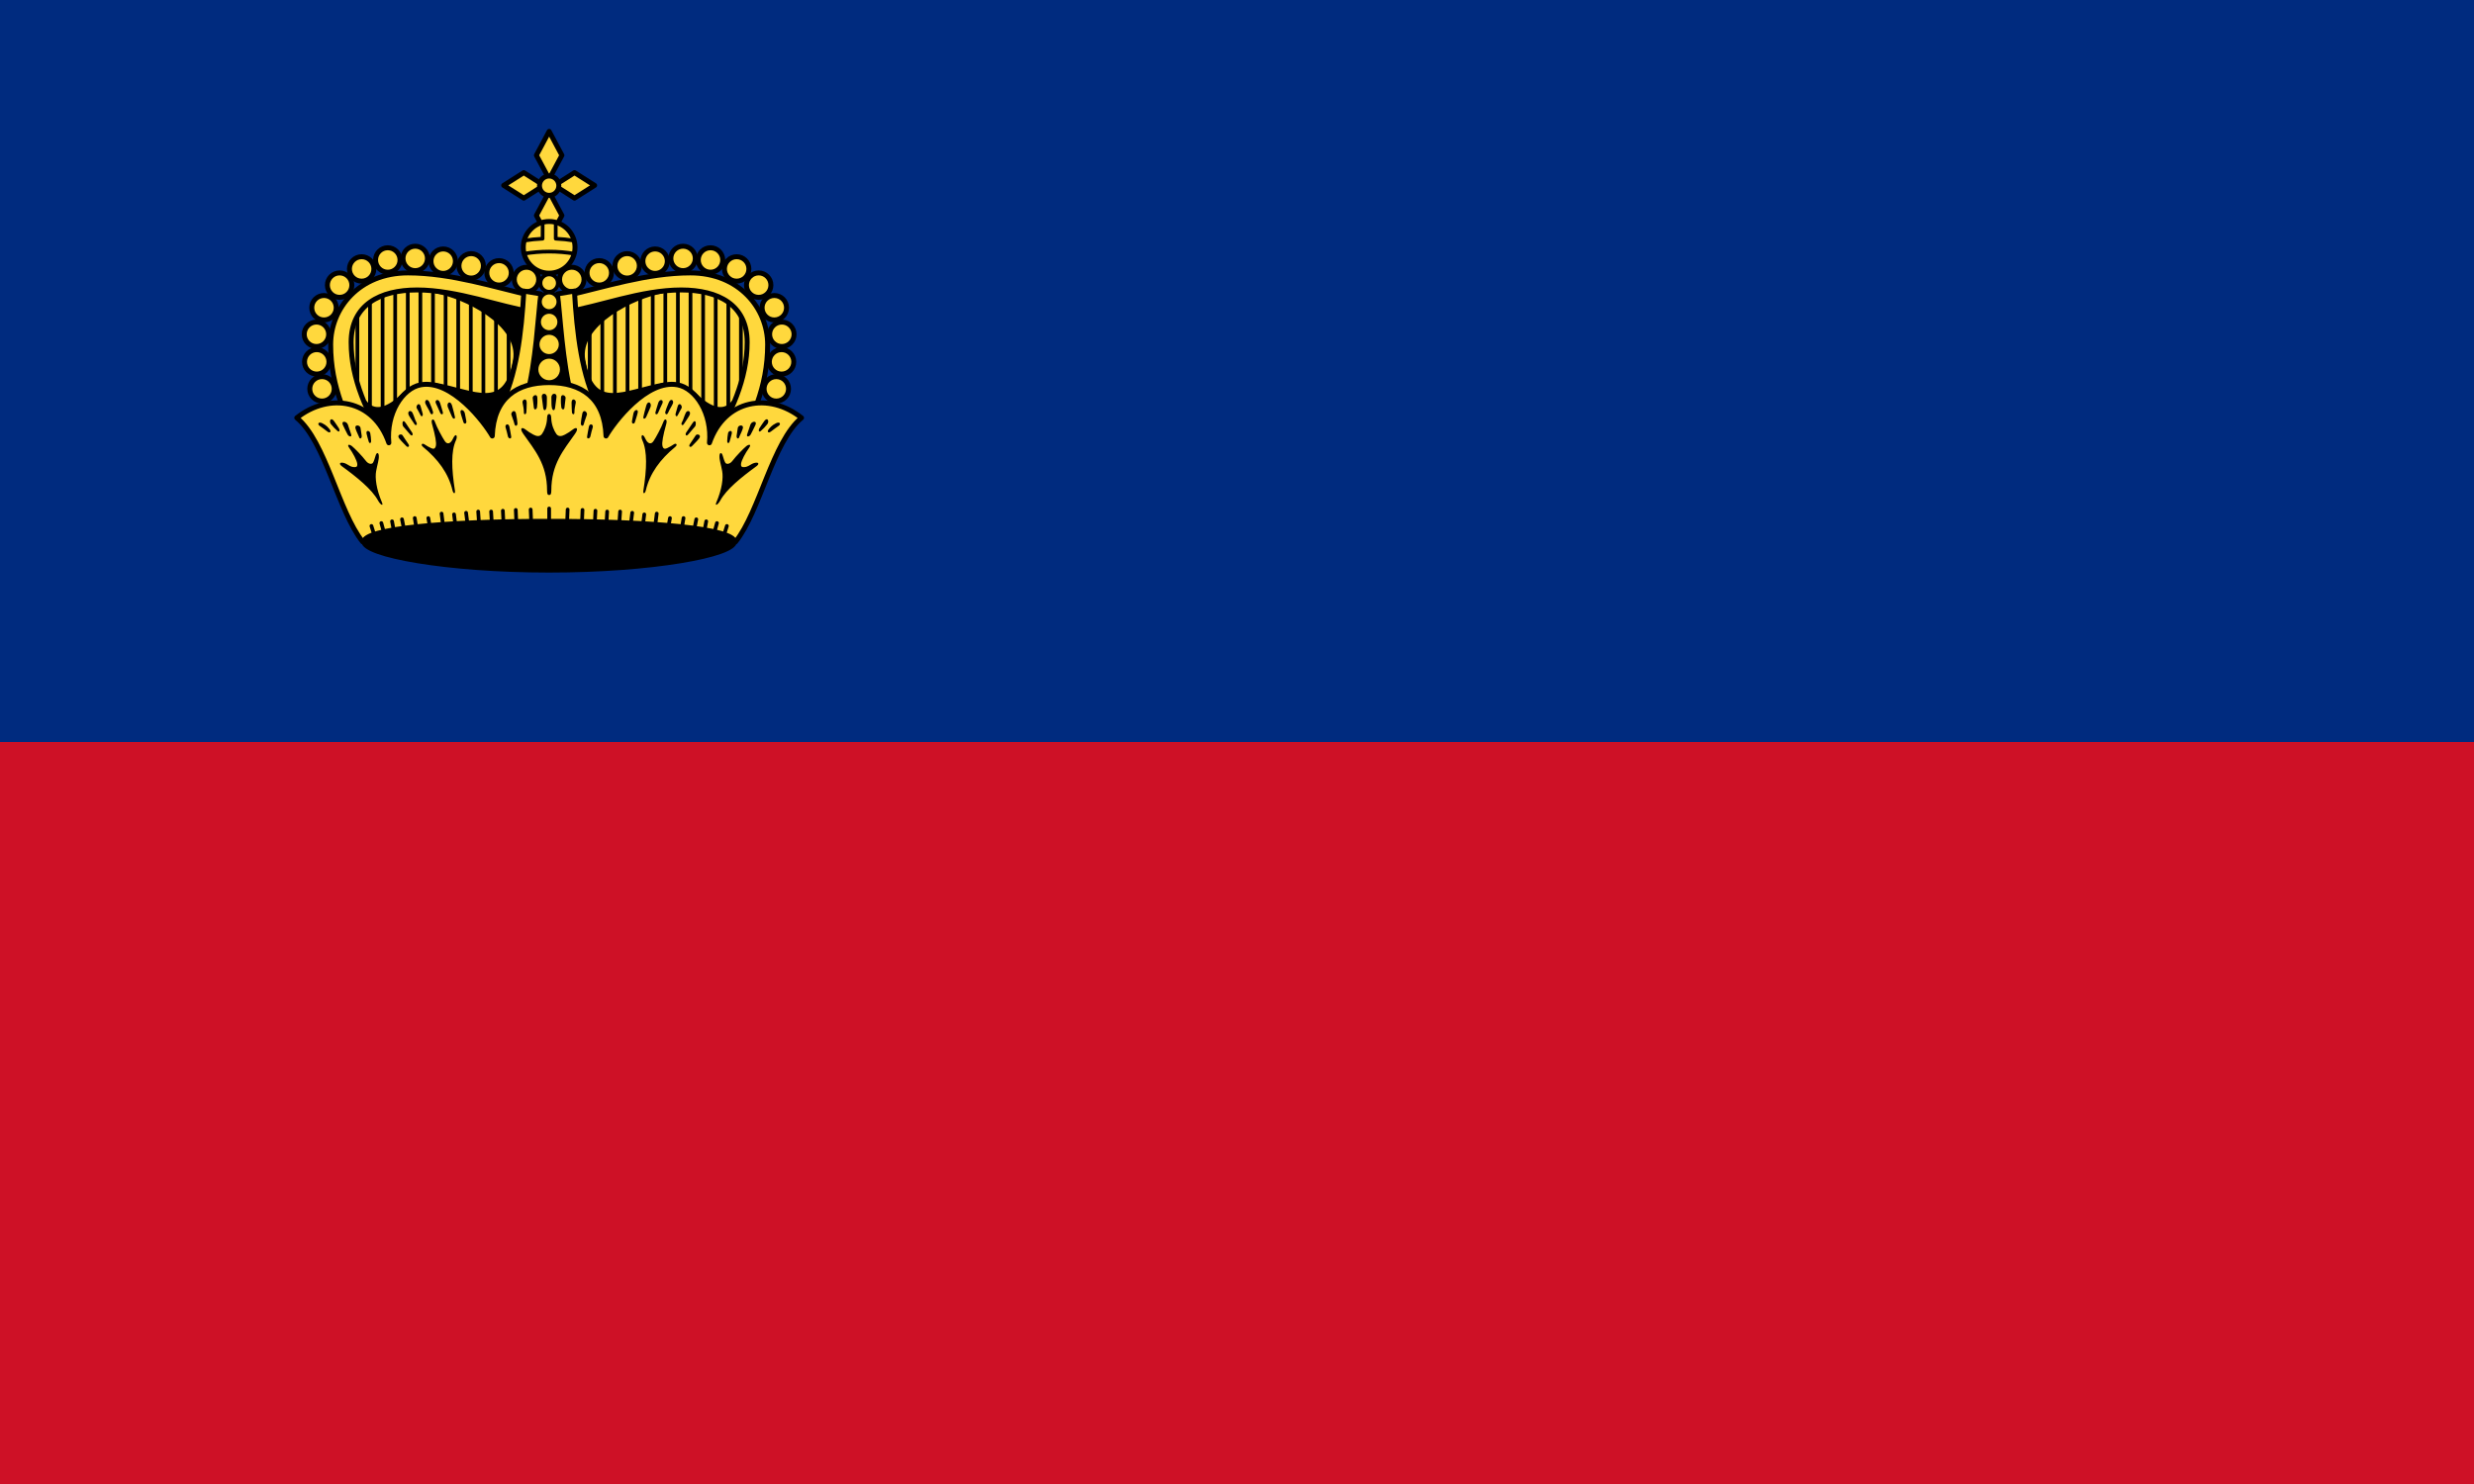
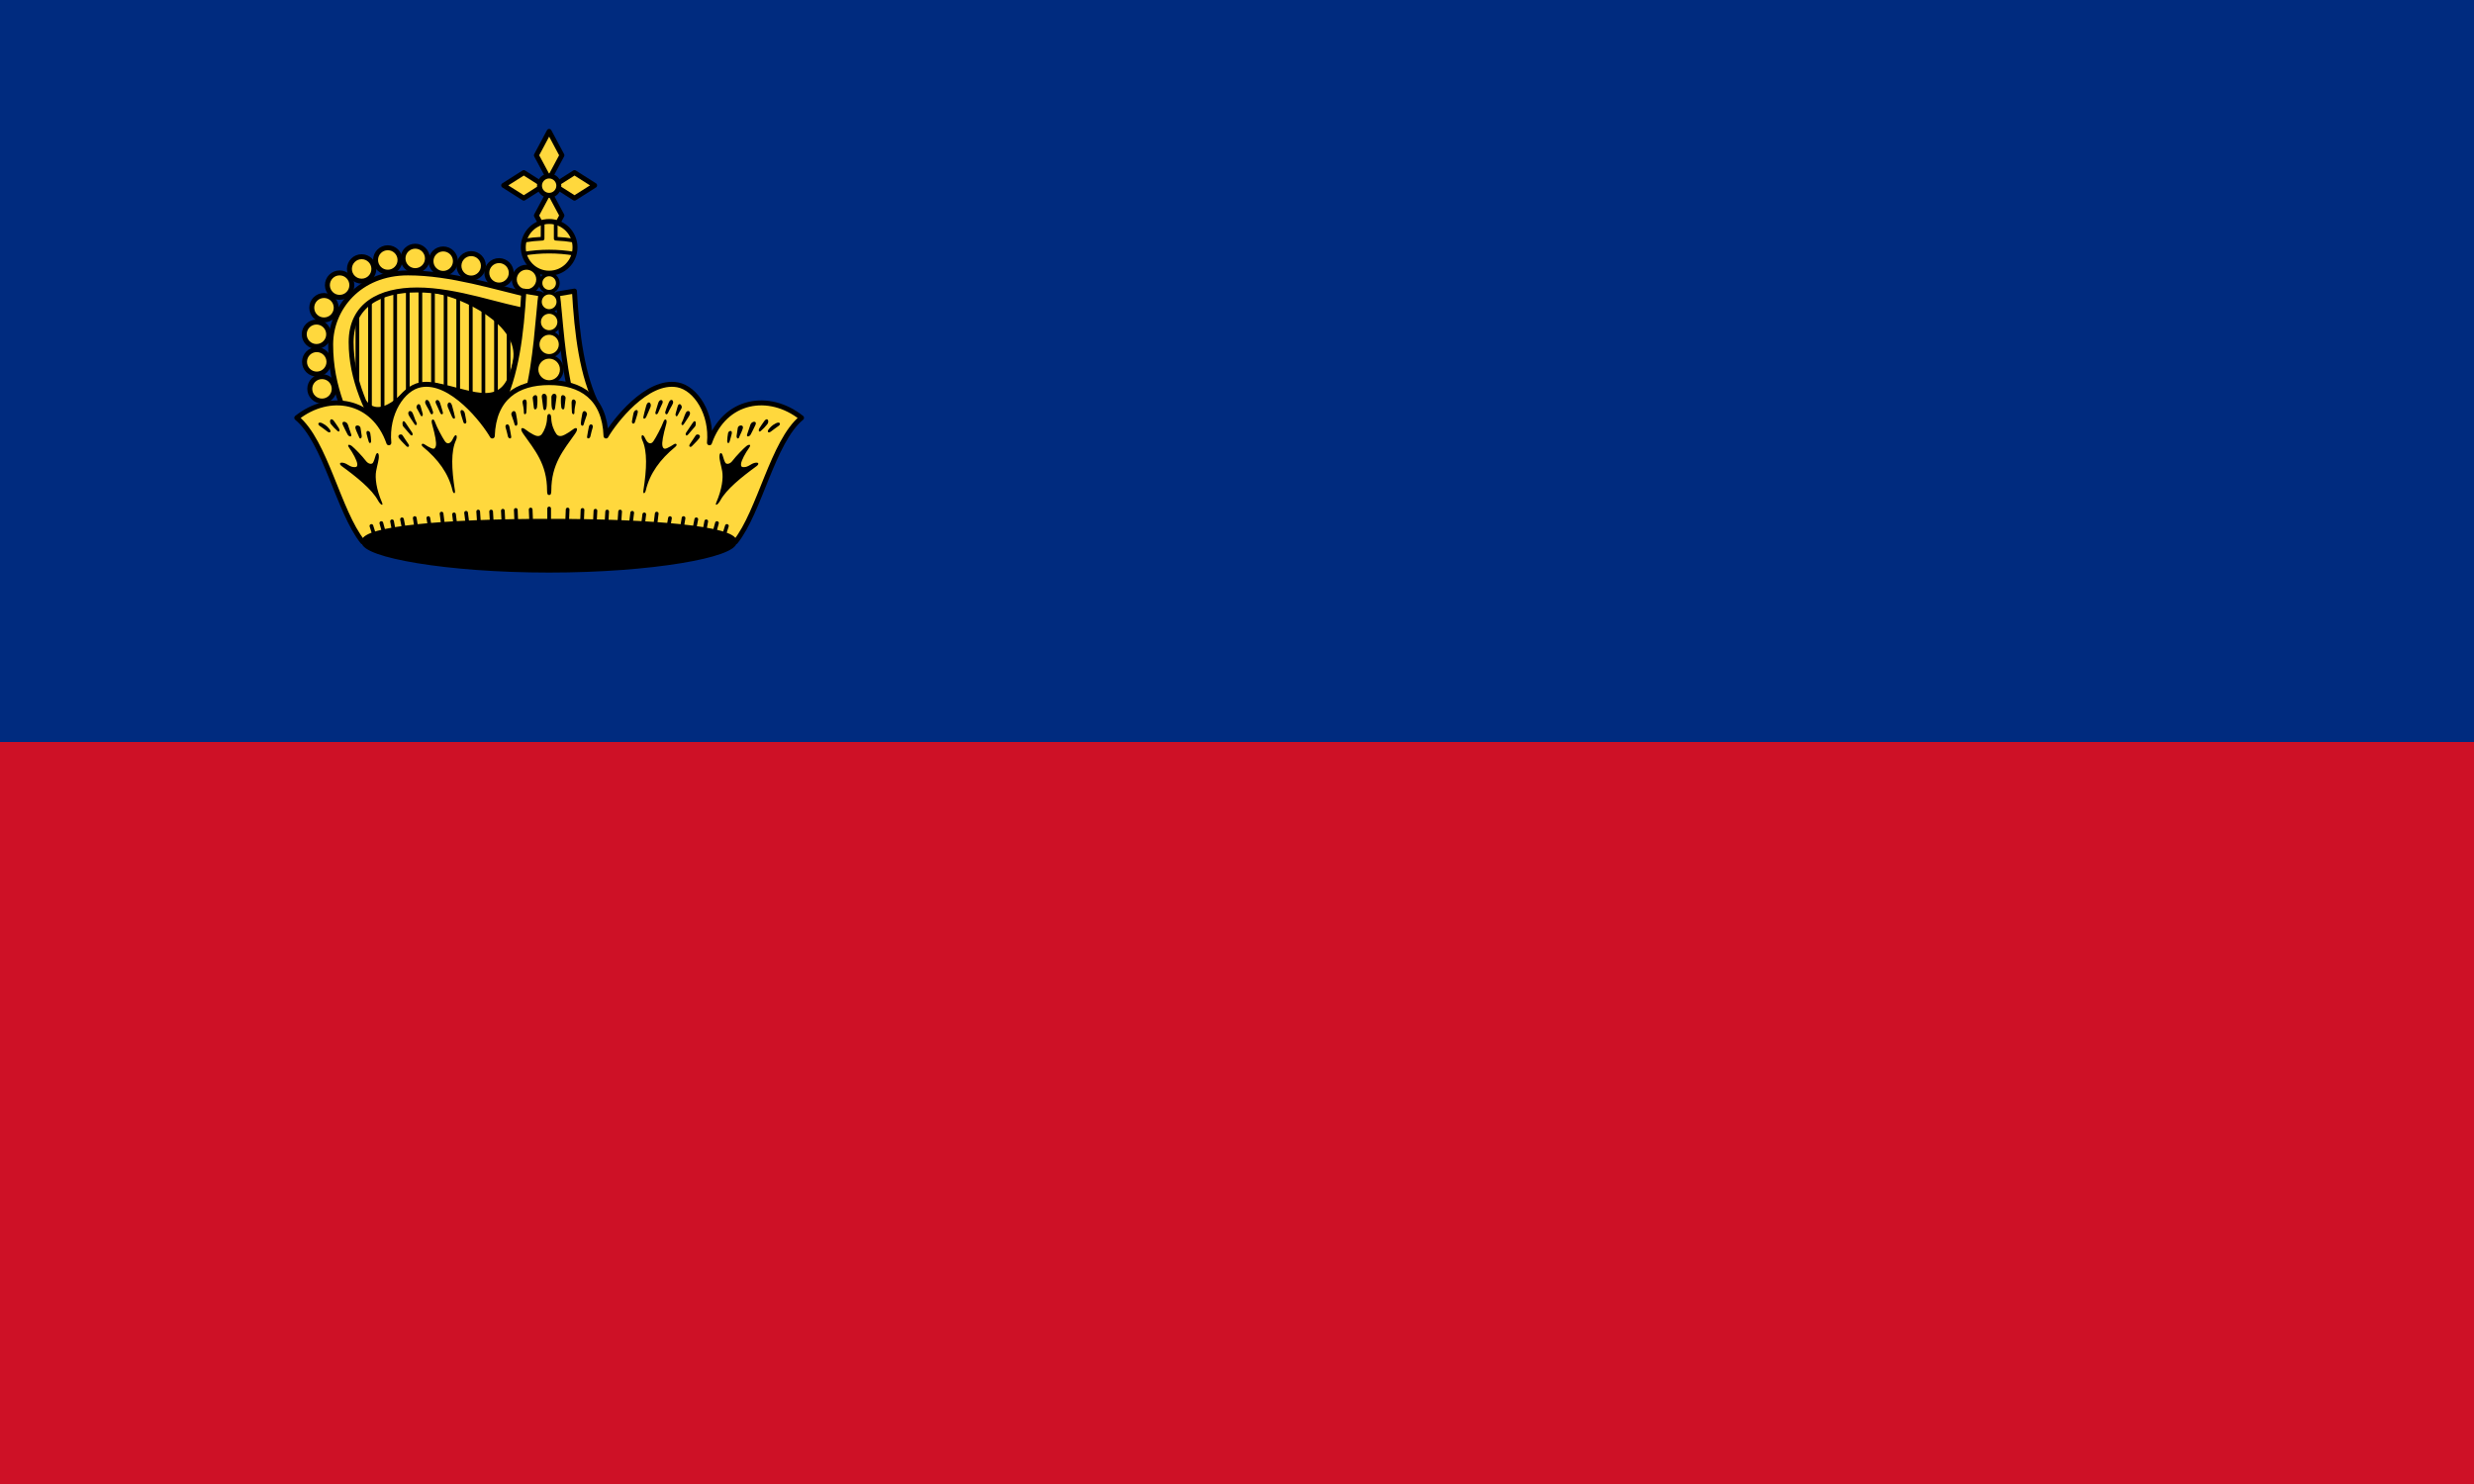
- <svg xmlns="http://www.w3.org/2000/svg" xmlns:xlink="http://www.w3.org/1999/xlink" version="1.0" width="1000" height="600" viewBox="0 0 1000 600">
+ <svg xmlns="http://www.w3.org/2000/svg" version="1.0" xmlnsXlink="http://www.w3.org/1999/xlink" xmlnsSodipodi="http://sodipodi.sourceforge.net/DTD/sodipodi-0.dtd" width="1000" height="600" viewBox="0 0 1000 600">
  <rect width="1000" height="600" fill="#002b7f" />
  <rect y="300" width="1000" height="300" fill="#ce1126" />
  <g fill="#ffd83d" stroke="#000" stroke-width="2" stroke-linecap="round" stroke-linejoin="round">
    <g id="half">
      <path d="M 216.377,122.289 L 214.539,184.789 L 151.12,184.789 C 143.317,169.62 136.873,156.737 136.873,139.292 C 136.873,124.693 148.356,113.097 164.906,113.097 C 182.426,113.097 201.675,119.001 216.377,122.289 z" stroke="none" />
      <g stroke-width="1.5">
        <path d="M 144.456,125.161 V 161.236" />
        <path d="M 149.55,121.479 V 169.513" />
        <path d="M 154.643,118.952 V 176.177" />
        <path d="M 159.736,117.771 V 162.652" />
        <path d="M 164.83,117.548 V 162.875" />
        <path d="M 169.923,115.965 V 162.85" />
        <path d="M 175.017,115.965 V 162.85" />
        <path d="M 180.11,116.424 V 163.309" />
        <path d="M 185.204,116.884 V 163.769" />
        <path d="M 190.297,119.871 V 166.756" />
        <path d="M 195.391,120.33 V 173.19" />
        <path d="M 200.484,120.33 V 167.216" />
        <path d="M 205.577,120.33 V 167.216" />
        <path d="M 176.395,117.923 C 187.159,119.698 210.802,130.76 208.105,145.726 C 204.284,166.935 191.897,158.424 175.476,155.377 L 163.068,159.513 C 158.628,164.045 152.09,168.196 147.673,162.73 L 140.32,162.73 L 140.32,191.452 L 221.662,191.452 L 221.662,122.059 z" fill="#000" />
      </g>
      <circle cx="212.815" cy="112.983" r="4.94" />
      <circle cx="201.713" cy="110.311" r="4.94" />
      <circle cx="190.45" cy="107.482" r="4.94" />
      <circle cx="179.143" cy="105.596" r="4.94" />
      <circle cx="167.836" cy="104.481" r="4.94" />
      <circle cx="156.749" cy="105.113" r="4.94" />
      <circle cx="146.179" cy="108.732" r="4.94" />
      <circle cx="137.276" cy="115.28" r="4.94" />
      <circle cx="130.957" cy="124.414" r="4.94" />
      <circle cx="127.912" cy="135.156" r="4.94" />
      <circle cx="128.027" cy="146.301" r="4.94" />
      <circle cx="130.152" cy="157.215" r="4.94" />
      <path d="M 214.998,119.531 L 214.539,125.965 C 202.248,124.082 184.824,117.233 168.583,117.233 C 153.577,117.233 141.929,123.236 141.929,138.373 C 141.929,153.292 148.246,166.858 156.634,180.653 L 147.903,184.789 C 140.1,169.62 133.656,156.737 133.656,139.292 C 133.656,124.693 145.14,110.34 164.906,110.34 C 182.426,110.34 200.296,116.244 214.998,119.531 z" />
    </g>
-     <use xlink:href="#half" transform="translate(443.9375) scale(-1,1)" />
+     <use xlinkHref="#half" transform="translate(443.9375) scale(-1,1)" />
    <path d="M 221.969,53.125 L 216.812,62.781 L 221.969,72.406 L 227.125,62.781 L 221.969,53.125 z M 221.969,77.5 L 216.812,87.125 L 221.969,96.781 L 227.125,87.125 L 221.969,77.5 z" />
    <path d="M 203.587,74.953 L 211.719,80.109 L 219.824,74.953 L 211.719,69.797 L 203.587,74.953 z M 224.113,74.953 L 232.219,80.109 L 240.35,74.953 L 232.219,69.797 L 224.113,74.953 z" />
    <circle cx="221.969" cy="75.069" r="3.906" />
    <circle cx="221.969" cy="100" r="10.455" />
    <path d="M 219.344,89.875 C 219.344,92.989 219.322,94.799 219.312,96.5 C 216.792,96.612 214.307,96.877 211.875,97.281 M 232.062,97.281 C 229.631,96.877 227.145,96.612 224.625,96.5 C 224.625,94.802 224.625,92.997 224.625,89.875 M 211.844,102.562 C 215.138,102.012 218.518,101.719 221.969,101.719 C 225.42,101.719 228.799,102.012 232.094,102.562" fill="none" stroke-width="1.5" />
    <path d="M 211.75,117.688 C 210.758,134.77 208.741,152.167 202.094,164.812 L 212.906,160.438 C 216.683,146.109 217.476,127.595 218.625,118.844 L 211.75,117.688 z M 232.188,117.688 L 225.312,118.844 C 226.461,127.595 227.255,146.109 231.031,160.438 L 241.844,164.812 C 235.196,152.167 233.179,134.77 232.188,117.688 z" />
    <path d="M 221.953,154.688 C 209.04,154.688 199.554,160.774 198.984,176.281 C 195.828,170.726 182.474,153.256 170.016,155.594 C 162.606,156.984 156.059,167.26 157.172,179.031 C 151.037,161.401 133.065,158.512 119.953,168.938 C 131.595,178.51 136.774,206.772 146.578,219.031 L 221.953,219.031 L 297.328,219.031 C 307.132,206.772 312.342,178.51 323.984,168.938 C 310.872,158.512 292.901,161.401 286.766,179.031 C 287.879,167.26 281.3,156.984 273.891,155.594 C 261.432,153.256 248.11,170.726 244.953,176.281 C 244.384,160.774 234.867,154.688 221.953,154.688 z" />
    <g stroke-width="1.5">
      <path d="M 297.107,219.026 C 297.107,224.607 263.445,230.744 221.969,230.744 C 180.493,230.744 146.831,224.607 146.831,219.026 C 146.831,213.445 180.493,210.524 221.969,210.524 C 263.445,210.524 297.107,213.445 297.107,219.026 z" fill="#000" />
      <circle cx="221.969" cy="114.445" r="3.504" />
      <circle cx="221.969" cy="122.027" r="3.734" />
      <circle cx="221.969" cy="130.184" r="4.079" />
      <circle cx="221.969" cy="139.261" r="4.653" />
      <circle cx="221.969" cy="149.371" r="5.113" />
      <path d="M 219.938,159.206 C 219.385,159.199 218.862,159.665 219,160.55 C 219.163,161.593 219.367,163.545 219.563,164.862 C 219.783,166.355 220.654,165.992 220.875,164.831 C 221.096,163.67 221.007,162.925 221.063,160.768 C 221.09,159.69 220.49,159.213 219.938,159.206 z M 224,159.206 C 223.447,159.213 222.847,159.69 222.875,160.768 C 222.93,162.925 222.841,163.67 223.063,164.831 C 223.284,165.992 224.154,166.355 224.375,164.862 C 224.57,163.545 224.775,161.593 224.938,160.55 C 225.076,159.665 224.553,159.199 224,159.206 z M 216.313,159.768 C 215.807,159.839 215.282,160.349 215.313,160.893 C 215.368,161.889 215.643,163.082 215.75,164.581 C 215.86,166.129 216.952,165.528 217.063,164.643 C 217.173,163.759 217.298,162.451 217.188,160.737 C 217.146,160.094 216.865,159.811 216.531,159.768 C 216.462,159.759 216.385,159.758 216.313,159.768 z M 227.406,159.768 C 227.072,159.811 226.791,160.094 226.75,160.737 C 226.64,162.451 226.765,163.759 226.875,164.643 C 226.986,165.528 228.077,166.129 228.188,164.581 C 228.295,163.082 228.57,161.889 228.625,160.893 C 228.655,160.349 228.131,159.839 227.625,159.768 C 227.553,159.758 227.476,159.759 227.406,159.768 z M 211.969,161.518 C 211.506,161.638 211.08,162.195 211.219,162.831 C 211.495,164.103 211.75,165.509 211.75,166.8 C 211.75,167.906 212.695,167.511 212.75,166.737 C 212.805,165.963 212.906,164.324 212.906,162.831 C 212.906,161.716 212.432,161.399 211.969,161.518 z M 231.656,161.518 C 231.327,161.609 231.031,161.995 231.031,162.831 C 231.031,164.324 231.133,165.963 231.188,166.737 C 231.243,167.511 232.188,167.906 232.188,166.8 C 232.188,165.509 232.442,164.103 232.719,162.831 C 232.857,162.195 232.432,161.638 231.969,161.518 C 231.853,161.488 231.766,161.488 231.656,161.518 z M 172.563,161.689 C 172.008,161.671 171.62,162.423 172,163.252 C 172.608,164.579 173.254,165.417 173.875,166.846 C 174.428,168.117 175.276,167.324 175,166.439 C 174.723,165.555 174.423,164.569 173.594,162.689 C 173.283,161.984 172.895,161.7 172.563,161.689 z M 271.375,161.689 C 271.043,161.7 270.655,161.984 270.344,162.689 C 269.514,164.569 269.214,165.555 268.938,166.439 C 268.661,167.324 269.509,168.117 270.063,166.846 C 270.683,165.417 271.329,164.579 271.938,163.252 C 272.318,162.423 271.929,161.671 271.375,161.689 z M 176.563,161.752 C 176.155,161.876 175.907,162.394 176.156,163.002 C 176.654,164.218 177.373,165.465 177.875,166.783 C 178.317,167.944 179.301,167.615 178.969,166.564 C 178.637,165.514 178.538,164.899 177.875,162.908 C 177.543,161.913 176.97,161.627 176.563,161.752 z M 267.063,161.752 C 266.714,161.826 266.311,162.162 266.063,162.908 C 265.399,164.899 265.3,165.514 264.969,166.564 C 264.637,167.615 265.62,167.944 266.063,166.783 C 266.565,165.465 267.283,164.218 267.781,163.002 C 268.03,162.394 267.783,161.876 267.375,161.752 C 267.273,161.721 267.179,161.727 267.063,161.752 z M 181.563,162.721 C 181.048,162.818 180.65,163.603 181,164.564 C 181.443,165.781 182.072,166.932 182.625,168.314 C 183.178,169.697 184.096,169.418 183.875,168.533 C 183.654,167.648 183.383,166.182 182.719,163.971 C 182.429,163.003 181.962,162.644 181.563,162.721 z M 262.375,162.721 C 261.975,162.644 261.509,163.003 261.219,163.971 C 260.555,166.182 260.284,167.648 260.063,168.533 C 259.841,169.418 260.759,169.697 261.313,168.314 C 261.866,166.932 262.495,165.781 262.938,164.564 C 263.287,163.603 262.889,162.818 262.375,162.721 z M 169.188,163.408 C 168.631,163.465 168.123,164.373 168.469,165.064 C 169.022,166.17 169.372,166.547 169.906,167.721 C 170.459,168.937 171.065,167.995 170.844,167.221 C 170.622,166.446 170.339,165.545 170.063,164.439 C 169.86,163.629 169.522,163.374 169.188,163.408 z M 274.75,163.408 C 274.416,163.374 274.078,163.629 273.875,164.439 C 273.599,165.545 273.315,166.446 273.094,167.221 C 272.872,167.995 273.478,168.937 274.031,167.721 C 274.565,166.547 274.915,166.17 275.469,165.064 C 275.814,164.373 275.307,163.465 274.75,163.408 z M 207.719,166.206 C 207.135,166.205 206.511,166.98 206.719,167.706 C 207.05,168.867 207.563,169.897 207.938,171.393 C 208.269,172.72 209.212,172.059 209.156,171.175 C 209.101,170.29 208.949,169.086 208.563,167.206 C 208.417,166.501 208.069,166.206 207.719,166.206 z M 236.219,166.206 C 235.869,166.206 235.52,166.501 235.375,167.206 C 234.988,169.086 234.837,170.29 234.781,171.175 C 234.726,172.059 235.668,172.72 236,171.393 C 236.374,169.897 236.887,168.867 237.219,167.706 C 237.426,166.98 236.803,166.205 236.219,166.206 z M 221.969,167.393 C 221.25,167.393 221.15,168.359 221.125,169.143 C 221.042,171.715 219.975,174.212 219.063,175.456 C 218.15,176.7 216.807,176.369 215.563,175.706 C 214.318,175.042 213.577,174.545 212.25,173.55 C 210.923,172.554 209.916,173.136 211.5,175.393 C 216.117,181.974 221.125,187.598 221.125,198.331 C 221.125,199.719 221.367,200.143 221.969,200.143 C 222.57,200.143 222.844,199.719 222.844,198.331 C 222.844,187.598 227.82,181.974 232.438,175.393 C 234.021,173.136 233.015,172.554 231.688,173.55 C 230.361,174.545 229.619,175.042 228.375,175.706 C 227.131,176.369 225.787,176.7 224.875,175.456 C 223.962,174.212 222.895,171.715 222.813,169.143 C 222.787,168.359 222.688,167.393 221.969,167.393 z M 186.688,165.783 C 186.625,165.781 186.556,165.797 186.5,165.814 C 186.231,165.899 186.052,166.223 186.156,166.783 C 186.342,167.785 187.036,169.75 187.313,170.689 C 187.589,171.63 188.745,171.43 188.469,170.158 C 188.192,168.886 188.207,168.502 187.875,167.064 C 187.694,166.278 187.128,165.795 186.688,165.783 z M 257.25,165.783 C 256.809,165.795 256.244,166.278 256.063,167.064 C 255.731,168.502 255.745,168.886 255.469,170.158 C 255.192,171.43 256.348,171.63 256.625,170.689 C 256.901,169.75 257.596,167.785 257.781,166.783 C 257.885,166.223 257.706,165.899 257.438,165.814 C 257.382,165.797 257.313,165.781 257.25,165.783 z M 165.719,166.189 C 165.14,166.235 164.725,166.962 165.313,168.033 C 165.946,169.19 167.034,170.641 167.531,171.471 C 168.029,172.3 168.89,171.74 168.281,170.689 C 167.673,169.639 167.469,168.432 166.75,166.939 C 166.48,166.379 166.066,166.162 165.719,166.189 z M 278.219,166.189 C 277.871,166.162 277.457,166.379 277.188,166.939 C 276.469,168.432 276.264,169.639 275.656,170.689 C 275.048,171.74 275.909,172.3 276.406,171.471 C 276.904,170.641 277.991,169.19 278.625,168.033 C 279.213,166.962 278.798,166.235 278.219,166.189 z M 134.031,169.518 C 133.363,169.483 133.154,170.689 133.781,171.487 C 134.694,172.648 135.329,173.264 136.375,174.206 C 137.205,174.952 137.446,173.984 137.031,173.237 C 136.617,172.491 136.017,171.732 135.188,170.487 C 134.733,169.805 134.335,169.535 134.031,169.518 z M 309.906,169.518 C 309.603,169.535 309.205,169.805 308.75,170.487 C 307.921,171.732 307.321,172.491 306.906,173.237 C 306.492,173.984 306.733,174.952 307.563,174.206 C 308.609,173.264 309.244,172.648 310.156,171.487 C 310.783,170.689 310.574,169.483 309.906,169.518 z M 139.063,170.518 C 138.53,170.525 138.179,170.918 138.594,171.831 C 139.188,173.137 139.971,174.617 140.469,175.612 C 140.966,176.607 142.483,176.942 141.875,175.393 C 141.267,173.845 141.147,173.05 140.594,171.612 C 140.317,170.893 139.595,170.511 139.063,170.518 z M 304.875,170.518 C 304.343,170.511 303.62,170.893 303.344,171.612 C 302.791,173.05 302.671,173.845 302.063,175.393 C 301.454,176.942 302.971,176.607 303.469,175.612 C 303.967,174.617 304.75,173.137 305.344,171.831 C 305.758,170.918 305.407,170.525 304.875,170.518 z M 129.313,170.862 C 128.539,170.87 128.472,171.646 129.156,172.143 C 130.069,172.807 131.156,173.543 132.219,174.393 C 133.463,175.389 133.945,174.473 133.281,173.643 C 132.618,172.814 131.972,171.973 130.313,171.143 C 129.898,170.936 129.57,170.859 129.313,170.862 z M 314.625,170.862 C 314.367,170.859 314.04,170.936 313.625,171.143 C 311.966,171.973 311.32,172.814 310.656,173.643 C 309.993,174.473 310.475,175.389 311.719,174.393 C 312.781,173.543 313.869,172.807 314.781,172.143 C 315.465,171.646 315.399,170.87 314.625,170.862 z M 204.969,171.581 C 204.536,171.641 204.162,172.133 204.344,172.768 C 204.675,173.929 205.052,175.16 205.281,176.362 C 205.503,177.524 206.846,177.538 206.625,176.487 C 206.404,175.437 206.293,174.122 205.906,172.518 C 205.761,171.917 205.458,171.628 205.156,171.581 C 205.093,171.571 205.031,171.572 204.969,171.581 z M 238.781,171.581 C 238.48,171.628 238.176,171.917 238.031,172.518 C 237.645,174.122 237.533,175.437 237.313,176.487 C 237.091,177.538 238.435,177.524 238.656,176.362 C 238.885,175.16 239.262,173.929 239.594,172.768 C 239.775,172.133 239.402,171.641 238.969,171.581 C 238.907,171.572 238.844,171.571 238.781,171.581 z M 174.875,169.596 C 174.535,169.69 174.339,170.34 174.594,171.252 C 176.004,176.311 176.436,178.976 176.188,180.221 C 175.939,181.465 175.256,181.635 174.344,181.221 C 173.432,180.806 172.361,180.207 171.531,179.627 C 170.702,179.046 169.839,179.741 171.031,180.721 C 177.086,185.697 181.283,191.385 182.906,198.283 C 183.238,199.693 184.124,199.859 183.875,198.283 C 182.503,189.593 182.239,182.45 184.313,177.971 C 185.092,176.287 184.307,174.671 183.063,177.408 C 182.233,179.233 180.891,179.953 179.813,178.377 C 178.734,176.801 176.507,172.597 175.844,170.689 C 175.595,169.974 175.288,169.643 175.031,169.596 C 174.978,169.586 174.924,169.582 174.875,169.596 z M 268.906,169.596 C 268.65,169.643 268.343,169.974 268.094,170.689 C 267.43,172.597 265.203,176.801 264.125,178.377 C 263.046,179.953 261.704,179.233 260.875,177.408 C 259.631,174.671 258.846,176.287 259.625,177.971 C 261.699,182.45 261.435,189.593 260.063,198.283 C 259.814,199.859 260.7,199.693 261.031,198.283 C 262.654,191.385 266.851,185.697 272.906,180.721 C 274.098,179.741 273.236,179.046 272.406,179.627 C 271.577,180.207 270.506,180.806 269.594,181.221 C 268.682,181.635 267.999,181.465 267.75,180.221 C 267.501,178.976 267.934,176.311 269.344,171.252 C 269.598,170.34 269.402,169.69 269.063,169.596 C 269.014,169.582 268.96,169.586 268.906,169.596 z M 144.438,172.018 C 143.891,172.025 143.439,172.408 143.688,173.237 C 144.086,174.566 144.911,176.002 145.188,176.831 C 145.464,177.66 146.353,177.273 146.188,176.112 C 146.022,174.951 145.94,174.259 145.719,172.987 C 145.608,172.351 144.984,172.011 144.438,172.018 z M 299.5,172.018 C 298.954,172.011 298.329,172.351 298.219,172.987 C 297.997,174.259 297.916,174.951 297.75,176.112 C 297.584,177.273 298.473,177.66 298.75,176.831 C 299.026,176.002 299.851,174.566 300.25,173.237 C 300.499,172.408 300.046,172.025 299.5,172.018 z M 163.219,170.283 C 162.584,170.169 162.492,171.807 163.031,172.471 C 163.75,173.356 164.749,174.425 165.75,175.627 C 166.579,176.622 167.092,175.737 166.594,174.908 C 166.096,174.078 165.358,173.197 164.031,171.096 C 163.699,170.57 163.43,170.321 163.219,170.283 z M 280.719,170.283 C 280.507,170.321 280.238,170.57 279.906,171.096 C 278.579,173.197 277.841,174.078 277.344,174.908 C 276.846,175.737 277.358,176.622 278.188,175.627 C 279.189,174.425 280.187,173.356 280.906,172.471 C 281.445,171.807 281.354,170.169 280.719,170.283 z M 148.719,174.237 C 148.325,174.209 147.99,174.529 148.156,175.331 C 148.388,176.447 148.723,177.374 149,178.425 C 149.276,179.475 150,179.295 150,178.3 C 150,177.304 149.822,176.194 149.656,175.143 C 149.573,174.618 149.113,174.265 148.719,174.237 z M 295.219,174.237 C 294.825,174.265 294.364,174.618 294.281,175.143 C 294.115,176.194 293.938,177.304 293.938,178.3 C 293.938,179.295 294.661,179.475 294.938,178.425 C 295.214,177.374 295.55,176.447 295.781,175.331 C 295.947,174.529 295.613,174.209 295.219,174.237 z M 161.813,175.658 C 161.194,175.752 160.649,176.35 161.375,177.283 C 162.536,178.776 163.807,179.824 164.25,180.377 C 164.692,180.93 165.813,180.726 165.094,179.564 C 164.359,178.378 163.248,176.949 162.75,176.064 C 162.563,175.733 162.184,175.602 161.813,175.658 z M 281.875,175.658 C 281.603,175.687 281.327,175.816 281.188,176.064 C 280.69,176.949 279.578,178.378 278.844,179.564 C 278.125,180.726 279.245,180.93 279.688,180.377 C 280.13,179.824 281.401,178.776 282.563,177.283 C 283.288,176.35 282.744,175.752 282.125,175.658 C 282.032,175.644 281.966,175.649 281.875,175.658 z M 141.156,179.831 C 140.668,179.787 140.499,180.18 141.156,181.081 C 142.649,183.127 144.296,186.223 144.406,187.55 C 144.517,188.877 143.861,188.862 143.25,188.862 C 141.425,188.862 140.534,187.53 138.875,187.143 C 137.216,186.756 136.975,187.629 138.156,188.487 C 144.239,192.911 150.335,197.846 152.781,202.331 C 153.776,204.156 155.122,204.823 154.375,203.081 C 152.088,197.744 151.534,193.224 152.031,190.487 C 152.529,187.75 153.208,185.907 153.125,184.331 C 153.042,182.755 152.148,182.863 151.781,184.331 C 151.532,185.326 151.05,186.645 150.719,187.143 C 150.387,187.641 149.053,187.92 147.781,186.206 C 146.509,184.492 143.301,181.191 142.25,180.362 C 141.856,180.051 141.449,179.857 141.156,179.831 z M 302.781,179.831 C 302.488,179.857 302.081,180.051 301.688,180.362 C 300.637,181.191 297.428,184.492 296.156,186.206 C 294.884,187.92 293.55,187.641 293.219,187.143 C 292.887,186.645 292.405,185.326 292.156,184.331 C 291.789,182.863 290.895,182.755 290.813,184.331 C 290.73,185.907 291.408,187.75 291.906,190.487 C 292.404,193.224 291.85,197.744 289.563,203.081 C 288.816,204.823 290.161,204.156 291.156,202.331 C 293.603,197.846 299.699,192.911 305.781,188.487 C 306.962,187.629 306.722,186.756 305.063,187.143 C 303.404,187.53 302.512,188.862 300.688,188.862 C 300.077,188.862 299.42,188.877 299.531,187.55 C 299.642,186.223 301.288,183.127 302.781,181.081 C 303.438,180.18 303.27,179.787 302.781,179.831 z" fill="#000" stroke="none" />
      <path d="M 150.127,212.651 152.077,218.825 M 154.137,211.481 155.865,217.721 M 158.47,210.768 159.657,217.133 M 162.49,209.964 163.76,216.313 M 167.646,209.455 168.678,215.847 M 173.13,209.462 174.242,215.84 M 178.484,207.651 179.287,214.076 M 183.521,207.976 184.324,214.401 M 188.395,207.327 189.199,213.751 M 193.288,206.822 193.73,213.281 M 198.516,206.82 198.9,213.283 M 203.257,206.493 203.583,212.96 M 208.484,206.167 208.755,212.636 M 214.495,206.005 214.767,212.474 M 293.811,212.651 291.861,218.825 M 289.8,211.481 288.072,217.721 M 285.468,210.768 284.281,217.133 M 281.448,209.964 280.177,216.313 M 276.292,209.455 275.259,215.847 M 270.807,209.462 269.695,215.84 M 265.454,207.651 264.65,214.076 M 260.417,207.976 259.613,214.401 M 255.542,207.327 254.739,213.751 M 250.65,206.822 250.208,213.281 M 245.421,206.82 245.038,213.283 M 240.681,206.493 240.354,212.96 M 235.454,206.167 235.183,212.636 M 229.442,206.005 229.171,212.474 M 221.969,205.584 221.969,212.707" />
    </g>
  </g>
</svg>
